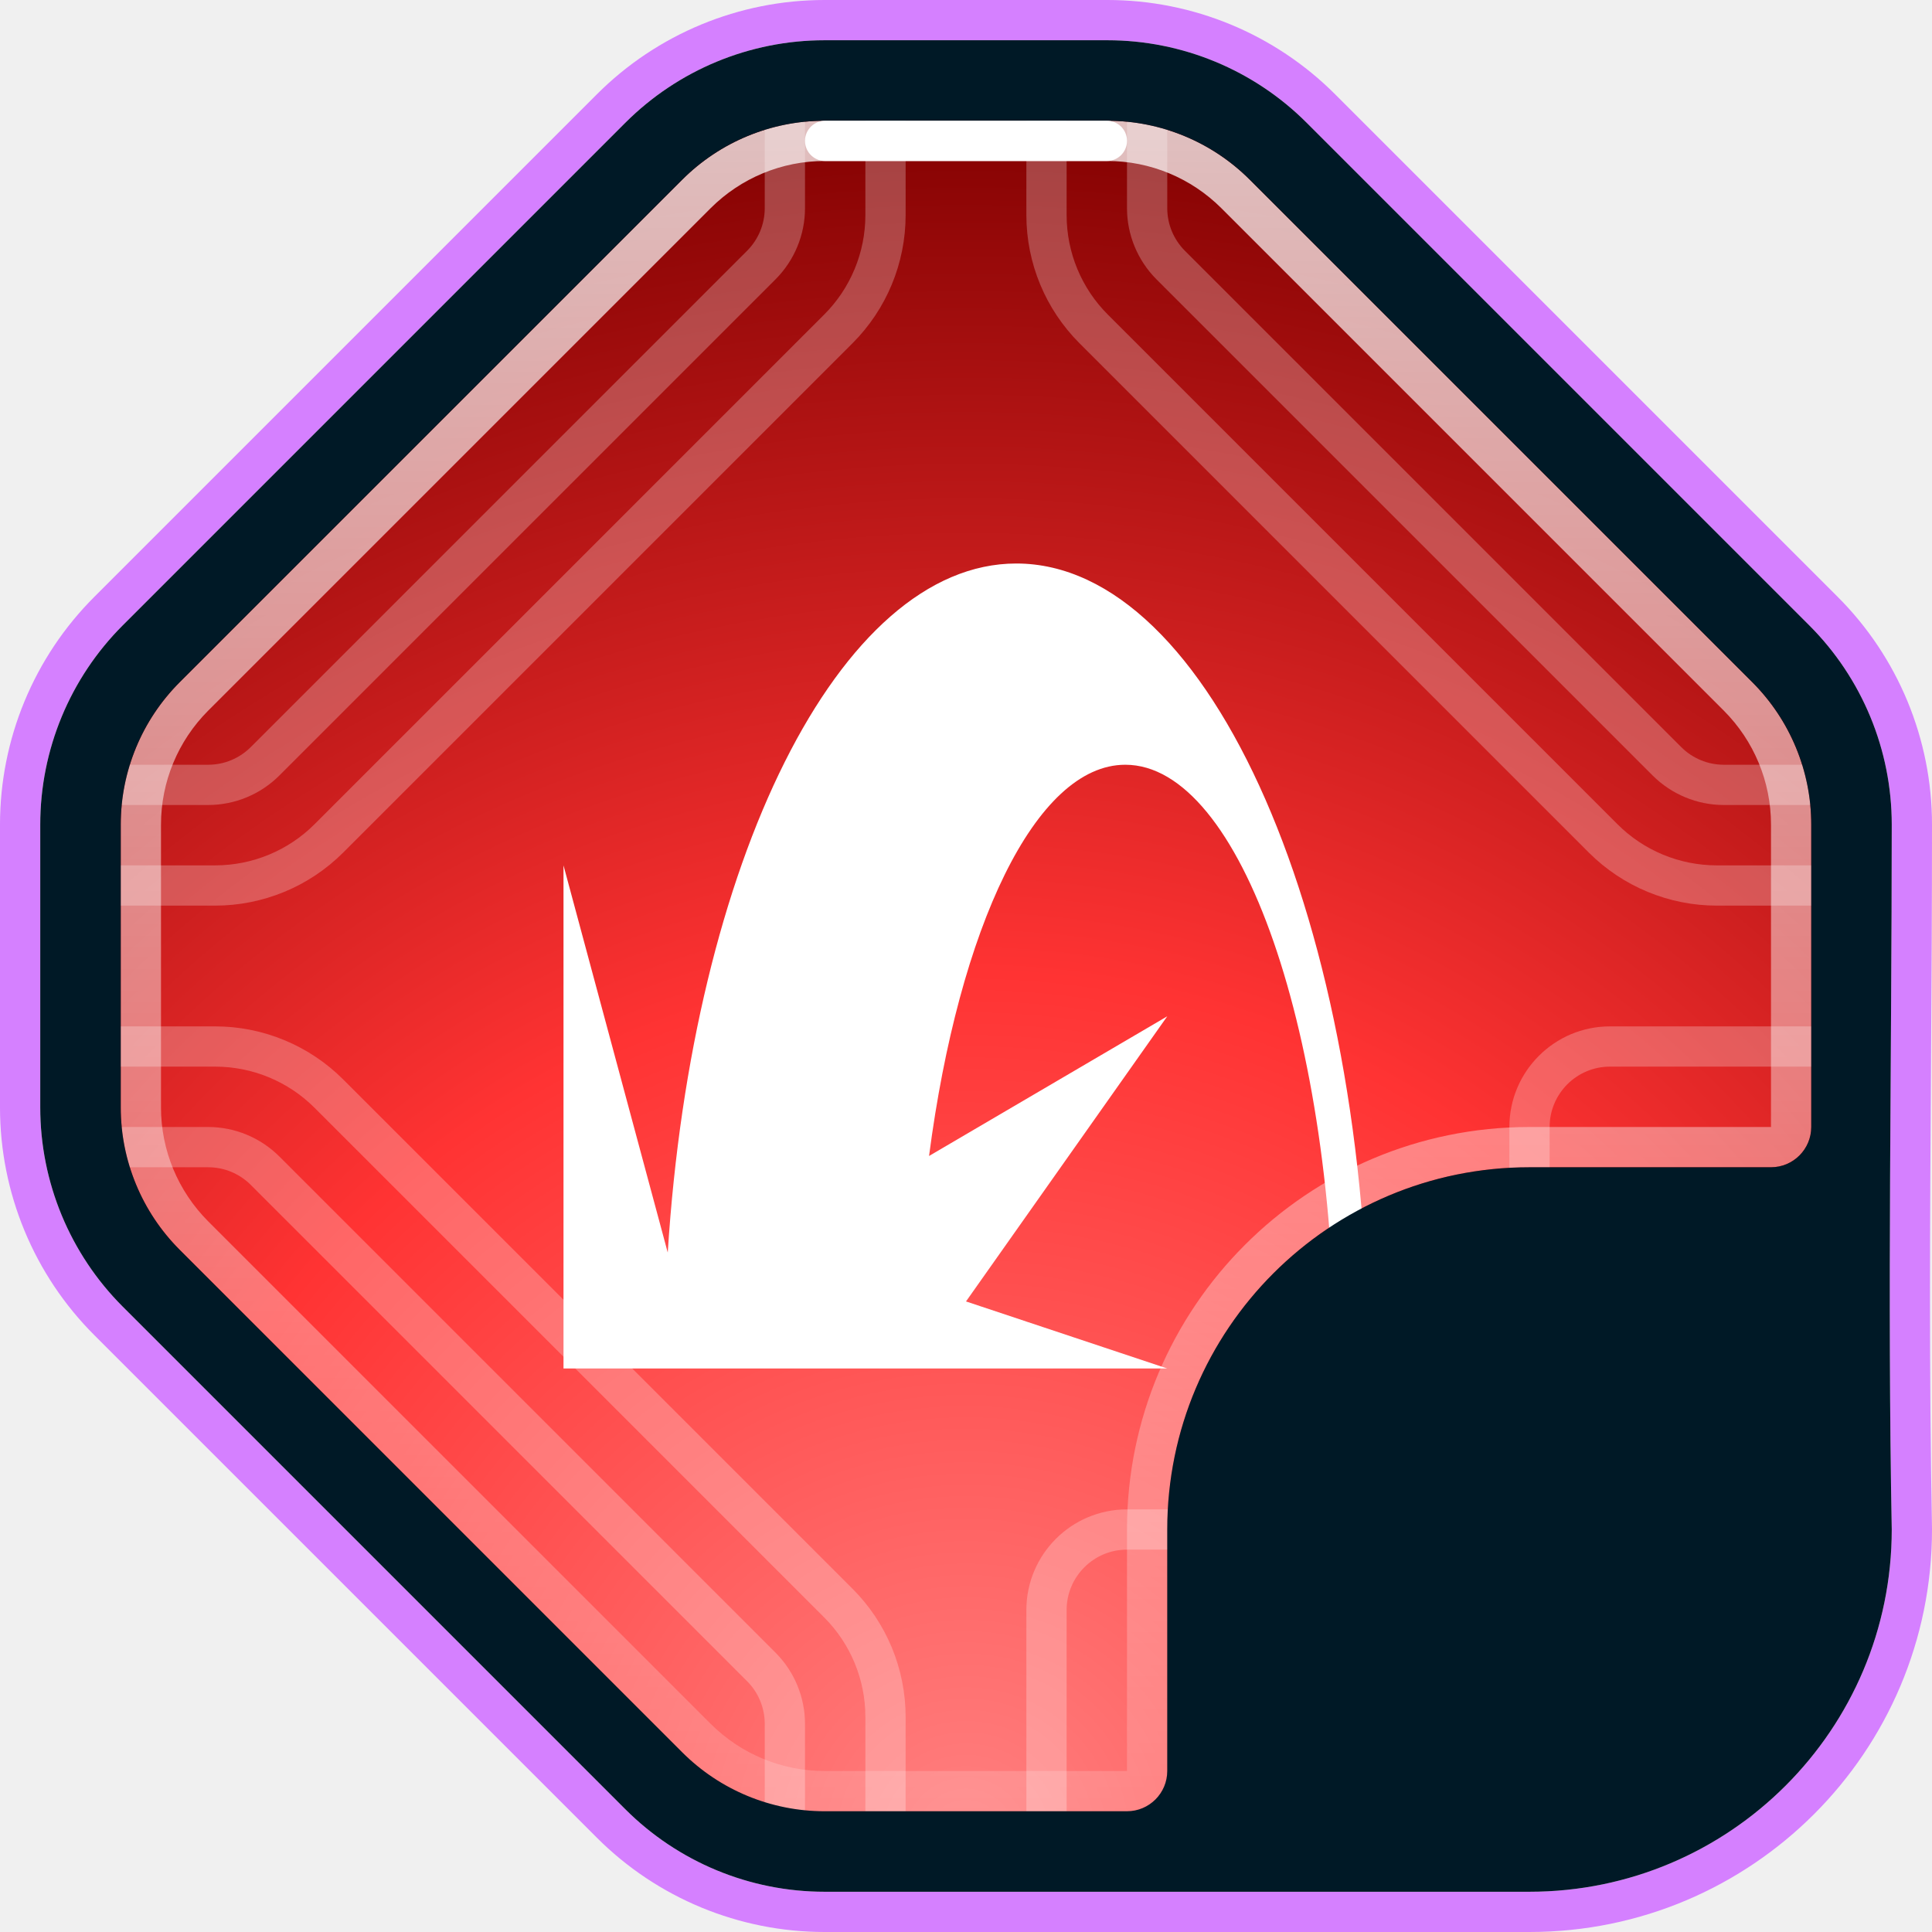
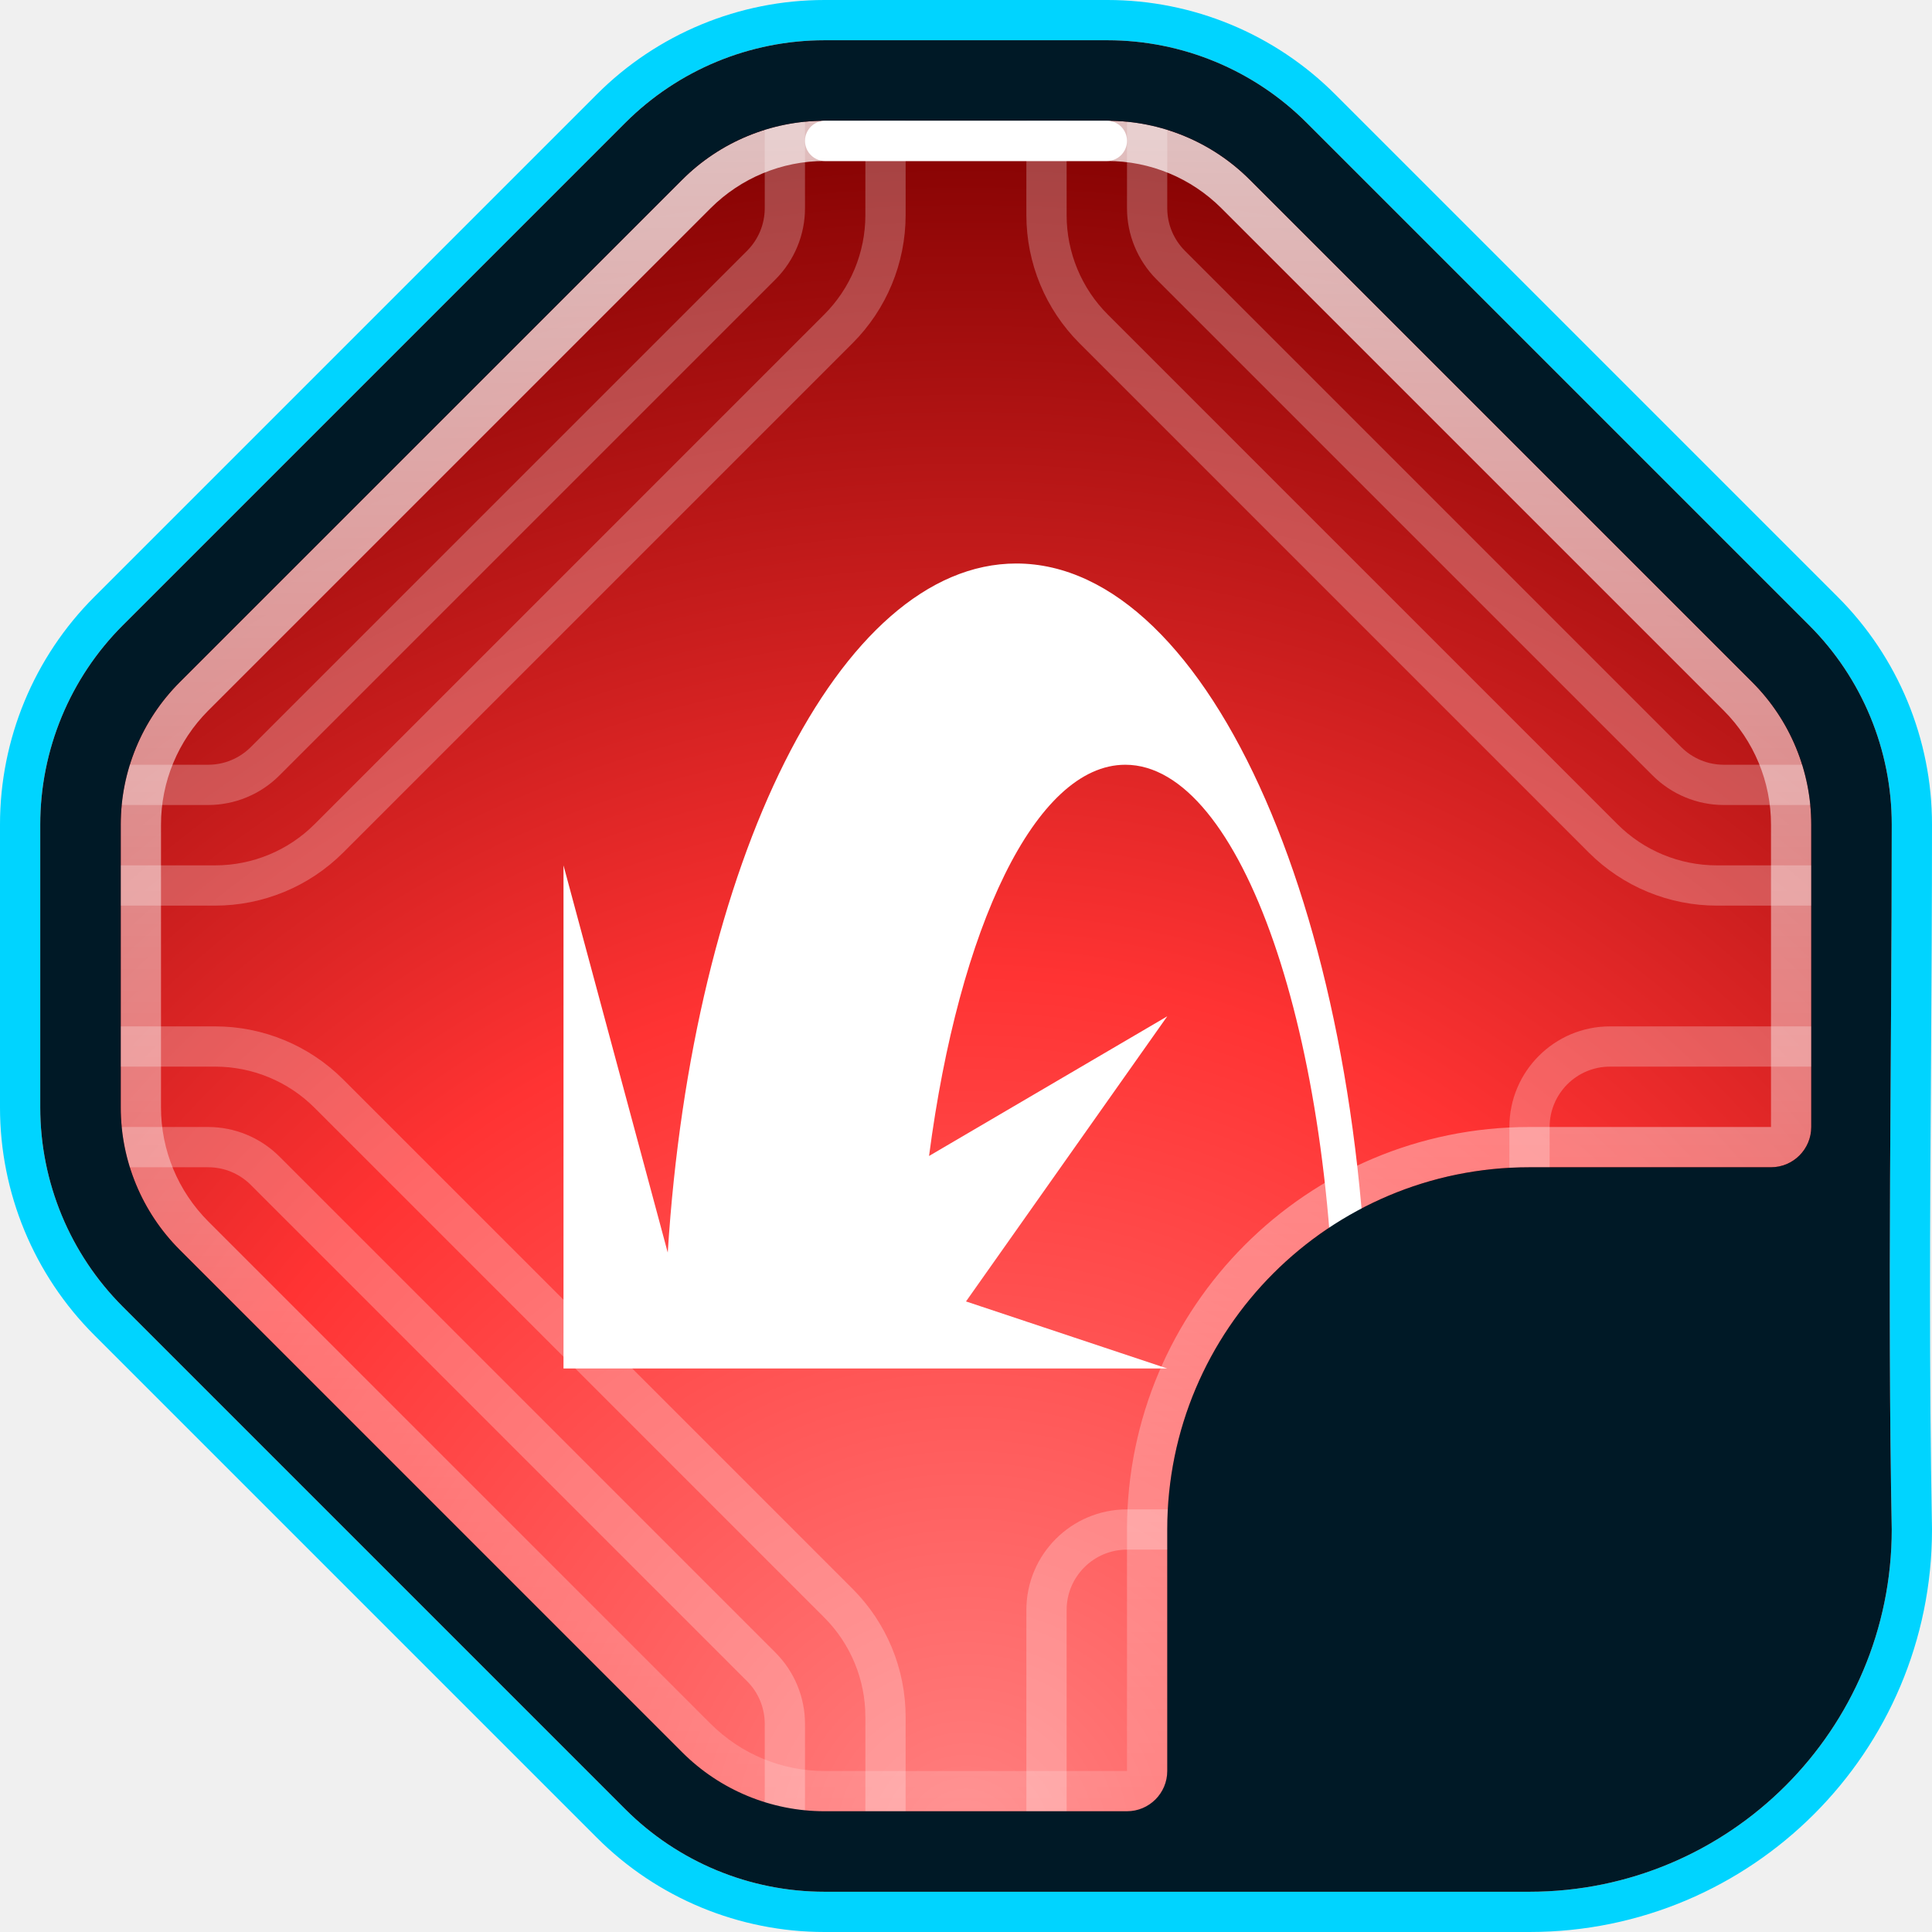
<svg xmlns="http://www.w3.org/2000/svg" width="24" height="24" viewBox="0 0 24 24" fill="none">
-   <path fill-rule="evenodd" clip-rule="evenodd" d="M24 19C24 21.761 21.761 24 19 24H10.243C9.182 24 8.164 23.579 7.414 22.828L1.172 16.586C0.421 15.836 0 14.818 0 13.757V10.243C0 9.182 0.421 8.164 1.172 7.414L7.414 1.172C8.164 0.421 9.182 0 10.243 0H13.757C14.818 0 15.836 0.421 16.586 1.172L22.828 7.414C23.579 8.164 24 9.182 24 10.243C24 11.222 23.994 12.198 23.988 13.173C23.975 15.116 23.963 17.052 24 18.991L24 19ZM23.5 19C23.463 17.055 23.475 15.108 23.488 13.161C23.494 12.188 23.5 11.215 23.5 10.243C23.5 9.314 23.131 8.424 22.475 7.768L16.232 1.525C15.576 0.869 14.686 0.5 13.757 0.5H10.243C9.314 0.5 8.424 0.869 7.768 1.525L1.525 7.768C0.869 8.424 0.5 9.314 0.5 10.243V13.757C0.5 14.686 0.869 15.576 1.525 16.232L7.768 22.475C8.424 23.131 9.314 23.5 10.243 23.5H19C21.485 23.5 23.5 21.485 23.5 19Z" fill="#D580FF" />
+   <path fill-rule="evenodd" clip-rule="evenodd" d="M24 19C24 21.761 21.761 24 19 24H10.243C9.182 24 8.164 23.579 7.414 22.828L1.172 16.586C0.421 15.836 0 14.818 0 13.757V10.243C0 9.182 0.421 8.164 1.172 7.414L7.414 1.172C8.164 0.421 9.182 0 10.243 0H13.757C14.818 0 15.836 0.421 16.586 1.172L22.828 7.414C23.579 8.164 24 9.182 24 10.243C24 11.222 23.994 12.198 23.988 13.173C23.975 15.116 23.963 17.052 24 18.991L24 19ZM23.5 19C23.463 17.055 23.475 15.108 23.488 13.161C23.494 12.188 23.5 11.215 23.5 10.243C23.5 9.314 23.131 8.424 22.475 7.768L16.232 1.525C15.576 0.869 14.686 0.5 13.757 0.5H10.243C9.314 0.5 8.424 0.869 7.768 1.525L1.525 7.768C0.869 8.424 0.5 9.314 0.5 10.243V13.757C0.5 14.686 0.869 15.576 1.525 16.232L7.768 22.475C8.424 23.131 9.314 23.5 10.243 23.5H19C21.485 23.5 23.5 21.485 23.5 19Z" fill="#00D4FF" />
  <path d="M8.121 1.879L1.879 8.121C1.316 8.684 1 9.447 1 10.243V13.757C1 14.553 1.316 15.316 1.879 15.879L8.121 22.121C8.684 22.684 9.447 23 10.243 23H13.757C14.553 23 15.316 22.684 15.879 22.121L22.121 15.879C22.684 15.316 23 14.553 23 13.757V10.243C23 9.447 22.684 8.684 22.121 8.121L15.879 1.879C15.316 1.316 14.553 1 13.757 1H10.243C9.447 1 8.684 1.316 8.121 1.879Z" fill="url(#paint0_radial_5931_37305)" />
  <path fill-rule="evenodd" clip-rule="evenodd" d="M10 1V2.586C10 2.917 9.868 3.235 9.634 3.47L3.47 9.634C3.235 9.868 2.917 10 2.586 10H1V9.5H2.586C2.785 9.5 2.975 9.421 3.116 9.28L9.28 3.116C9.421 2.975 9.5 2.785 9.5 2.586V1H10ZM14 1V2.586C14 2.917 14.132 3.235 14.366 3.47L20.53 9.634C20.765 9.868 21.083 10 21.414 10H23V9.5H21.414C21.215 9.5 21.024 9.421 20.884 9.28L14.72 3.116C14.579 2.975 14.5 2.785 14.5 2.586V1H14ZM10 21.414V23H9.5V21.414C9.5 21.215 9.421 21.024 9.28 20.884L3.116 14.72C2.975 14.579 2.785 14.5 2.586 14.5H1V14H2.586C2.917 14 3.235 14.132 3.47 14.366L9.634 20.53C9.868 20.765 10 21.083 10 21.414ZM11.25 1V2.672C11.25 3.268 11.013 3.841 10.591 4.263L4.263 10.591C3.841 11.013 3.268 11.25 2.672 11.25H1V10.75H2.672C3.136 10.75 3.581 10.566 3.909 10.237L10.237 3.909C10.566 3.581 10.75 3.136 10.75 2.672V1H11.25ZM12.75 2.672V1H13.25V2.672C13.25 3.136 13.434 3.581 13.763 3.909L20.091 10.237C20.419 10.566 20.864 10.75 21.328 10.75H23V11.25H21.328C20.732 11.25 20.159 11.013 19.737 10.591L13.409 4.263C12.987 3.841 12.75 3.268 12.75 2.672ZM11.25 23V21.328C11.25 20.732 11.013 20.159 10.591 19.737L4.263 13.409C3.841 12.987 3.268 12.75 2.672 12.75H1V13.25H2.672C3.136 13.25 3.581 13.434 3.909 13.763L10.237 20.091C10.566 20.419 10.75 20.864 10.75 21.328V23H11.25ZM12.75 20V23H13.25V20C13.25 19.586 13.586 19.25 14 19.25H15V18.75H14C13.31 18.75 12.75 19.31 12.75 20ZM20 12.75C19.31 12.75 18.75 13.31 18.75 14V15H19.25V14C19.25 13.586 19.586 13.25 20 13.25H23V12.75H20Z" fill="white" fill-opacity="0.25" />
  <path fill-rule="evenodd" clip-rule="evenodd" d="M10.243 2C9.712 2 9.204 2.211 8.828 2.586L2.586 8.828C2.211 9.204 2 9.712 2 10.243V13.757C2 14.288 2.211 14.796 2.586 15.172L8.828 21.414C9.204 21.789 9.712 22 10.243 22H14V19C14 16.239 16.239 14 19 14H22V10.243C22 9.712 21.789 9.204 21.414 8.828L15.172 2.586C14.796 2.211 14.288 2 13.757 2H10.243ZM10.243 1.5C9.58 1.5 8.944 1.763 8.475 2.232L2.232 8.475C1.763 8.944 1.5 9.58 1.5 10.243V13.757C1.5 14.42 1.763 15.056 2.232 15.525L8.475 21.768C8.944 22.237 9.58 22.5 10.243 22.5H14C14.276 22.5 14.5 22.276 14.5 22V19C14.5 16.515 16.515 14.5 19 14.5H22C22.276 14.5 22.5 14.276 22.5 14V10.243C22.5 9.58 22.237 8.944 21.768 8.475L15.525 2.232C15.056 1.763 14.42 1.5 13.757 1.5H10.243Z" fill="url(#paint1_linear_5931_37305)" />
  <path fill-rule="evenodd" clip-rule="evenodd" d="M16.583 17H17C17 11.477 15.041 7 12.625 7C10.423 7 8.6 10.72 8.295 15.56L7 10.75V17H8.25H11.375H14.5L12 16.167L14.5 12.625L11.541 14.36C11.912 11.52 12.864 9.5 13.979 9.5C15.417 9.5 16.583 12.858 16.583 17Z" fill="white" />
  <path fill-rule="evenodd" clip-rule="evenodd" d="M10.243 23.5C9.314 23.5 8.424 23.131 7.768 22.475L1.525 16.232C0.869 15.576 0.5 14.686 0.5 13.757V10.243C0.5 9.314 0.869 8.424 1.525 7.768L7.768 1.525C8.424 0.869 9.314 0.5 10.243 0.5H13.757C14.686 0.5 15.576 0.869 16.232 1.525L22.475 7.768C23.131 8.424 23.5 9.314 23.5 10.243C23.5 13.161 23.445 16.083 23.5 19C23.5 21.485 21.485 23.5 19 23.5C15.979 23.5 13.28 23.5 10.243 23.5ZM8.475 2.232C8.944 1.763 9.58 1.5 10.243 1.5H13.757C14.42 1.5 15.056 1.763 15.525 2.232L21.768 8.475C22.237 8.944 22.5 9.58 22.5 10.243V14C22.5 14.276 22.276 14.5 22 14.5H19C16.515 14.5 14.5 16.515 14.5 19V22C14.5 22.276 14.276 22.5 14 22.5H10.243C9.58 22.5 8.944 22.237 8.475 21.768L2.232 15.525C1.763 15.056 1.5 14.42 1.5 13.757V10.243C1.5 9.58 1.763 8.944 2.232 8.475L8.475 2.232Z" fill="#001926" />
  <rect x="10" y="1.5" width="4" height="0.5" rx="0.25" fill="white" />
  <defs>
    <radialGradient id="paint0_radial_5931_37305" cx="0" cy="0" r="1" gradientUnits="userSpaceOnUse" gradientTransform="translate(12 23) rotate(-90) scale(22)">
      <stop stop-color="#FF8080" />
      <stop offset="0.496" stop-color="#FF3333" />
      <stop offset="1" stop-color="#800000" />
    </radialGradient>
    <linearGradient id="paint1_linear_5931_37305" x1="12" y1="1.5" x2="12" y2="22.5" gradientUnits="userSpaceOnUse">
      <stop stop-color="white" stop-opacity="0.75" />
      <stop offset="1" stop-color="white" stop-opacity="0.15" />
    </linearGradient>
  </defs>
</svg>
